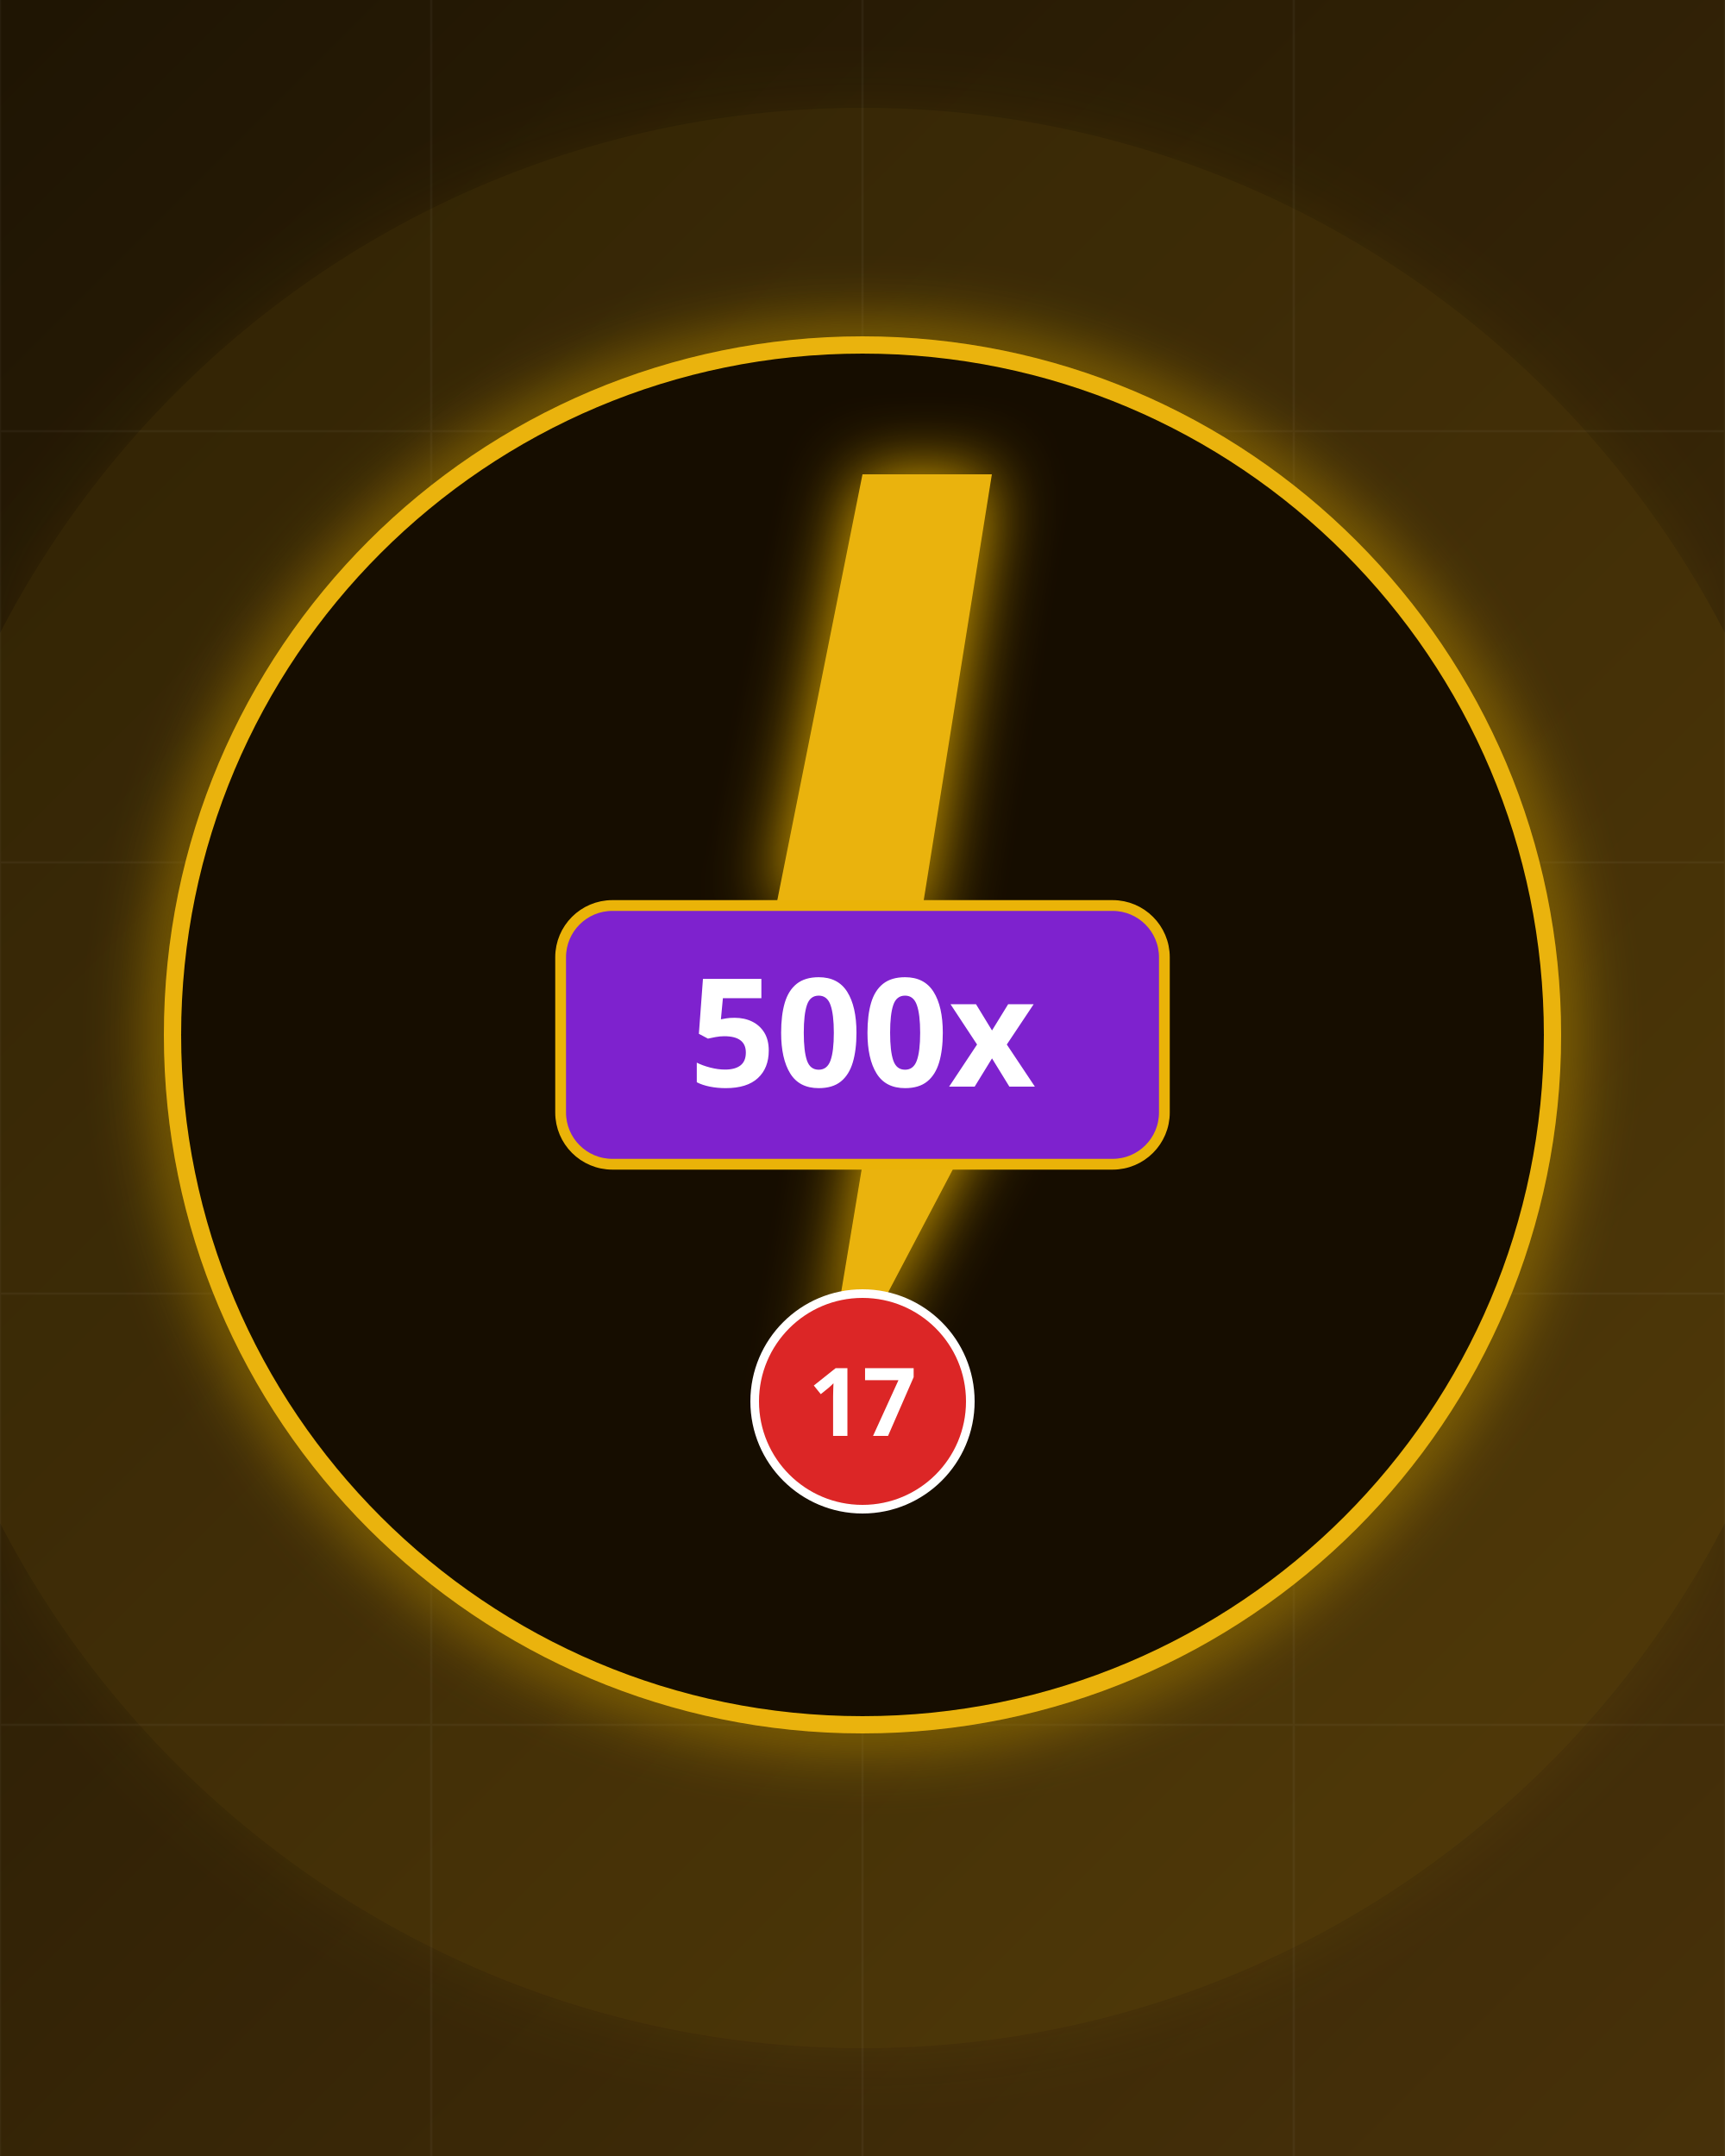
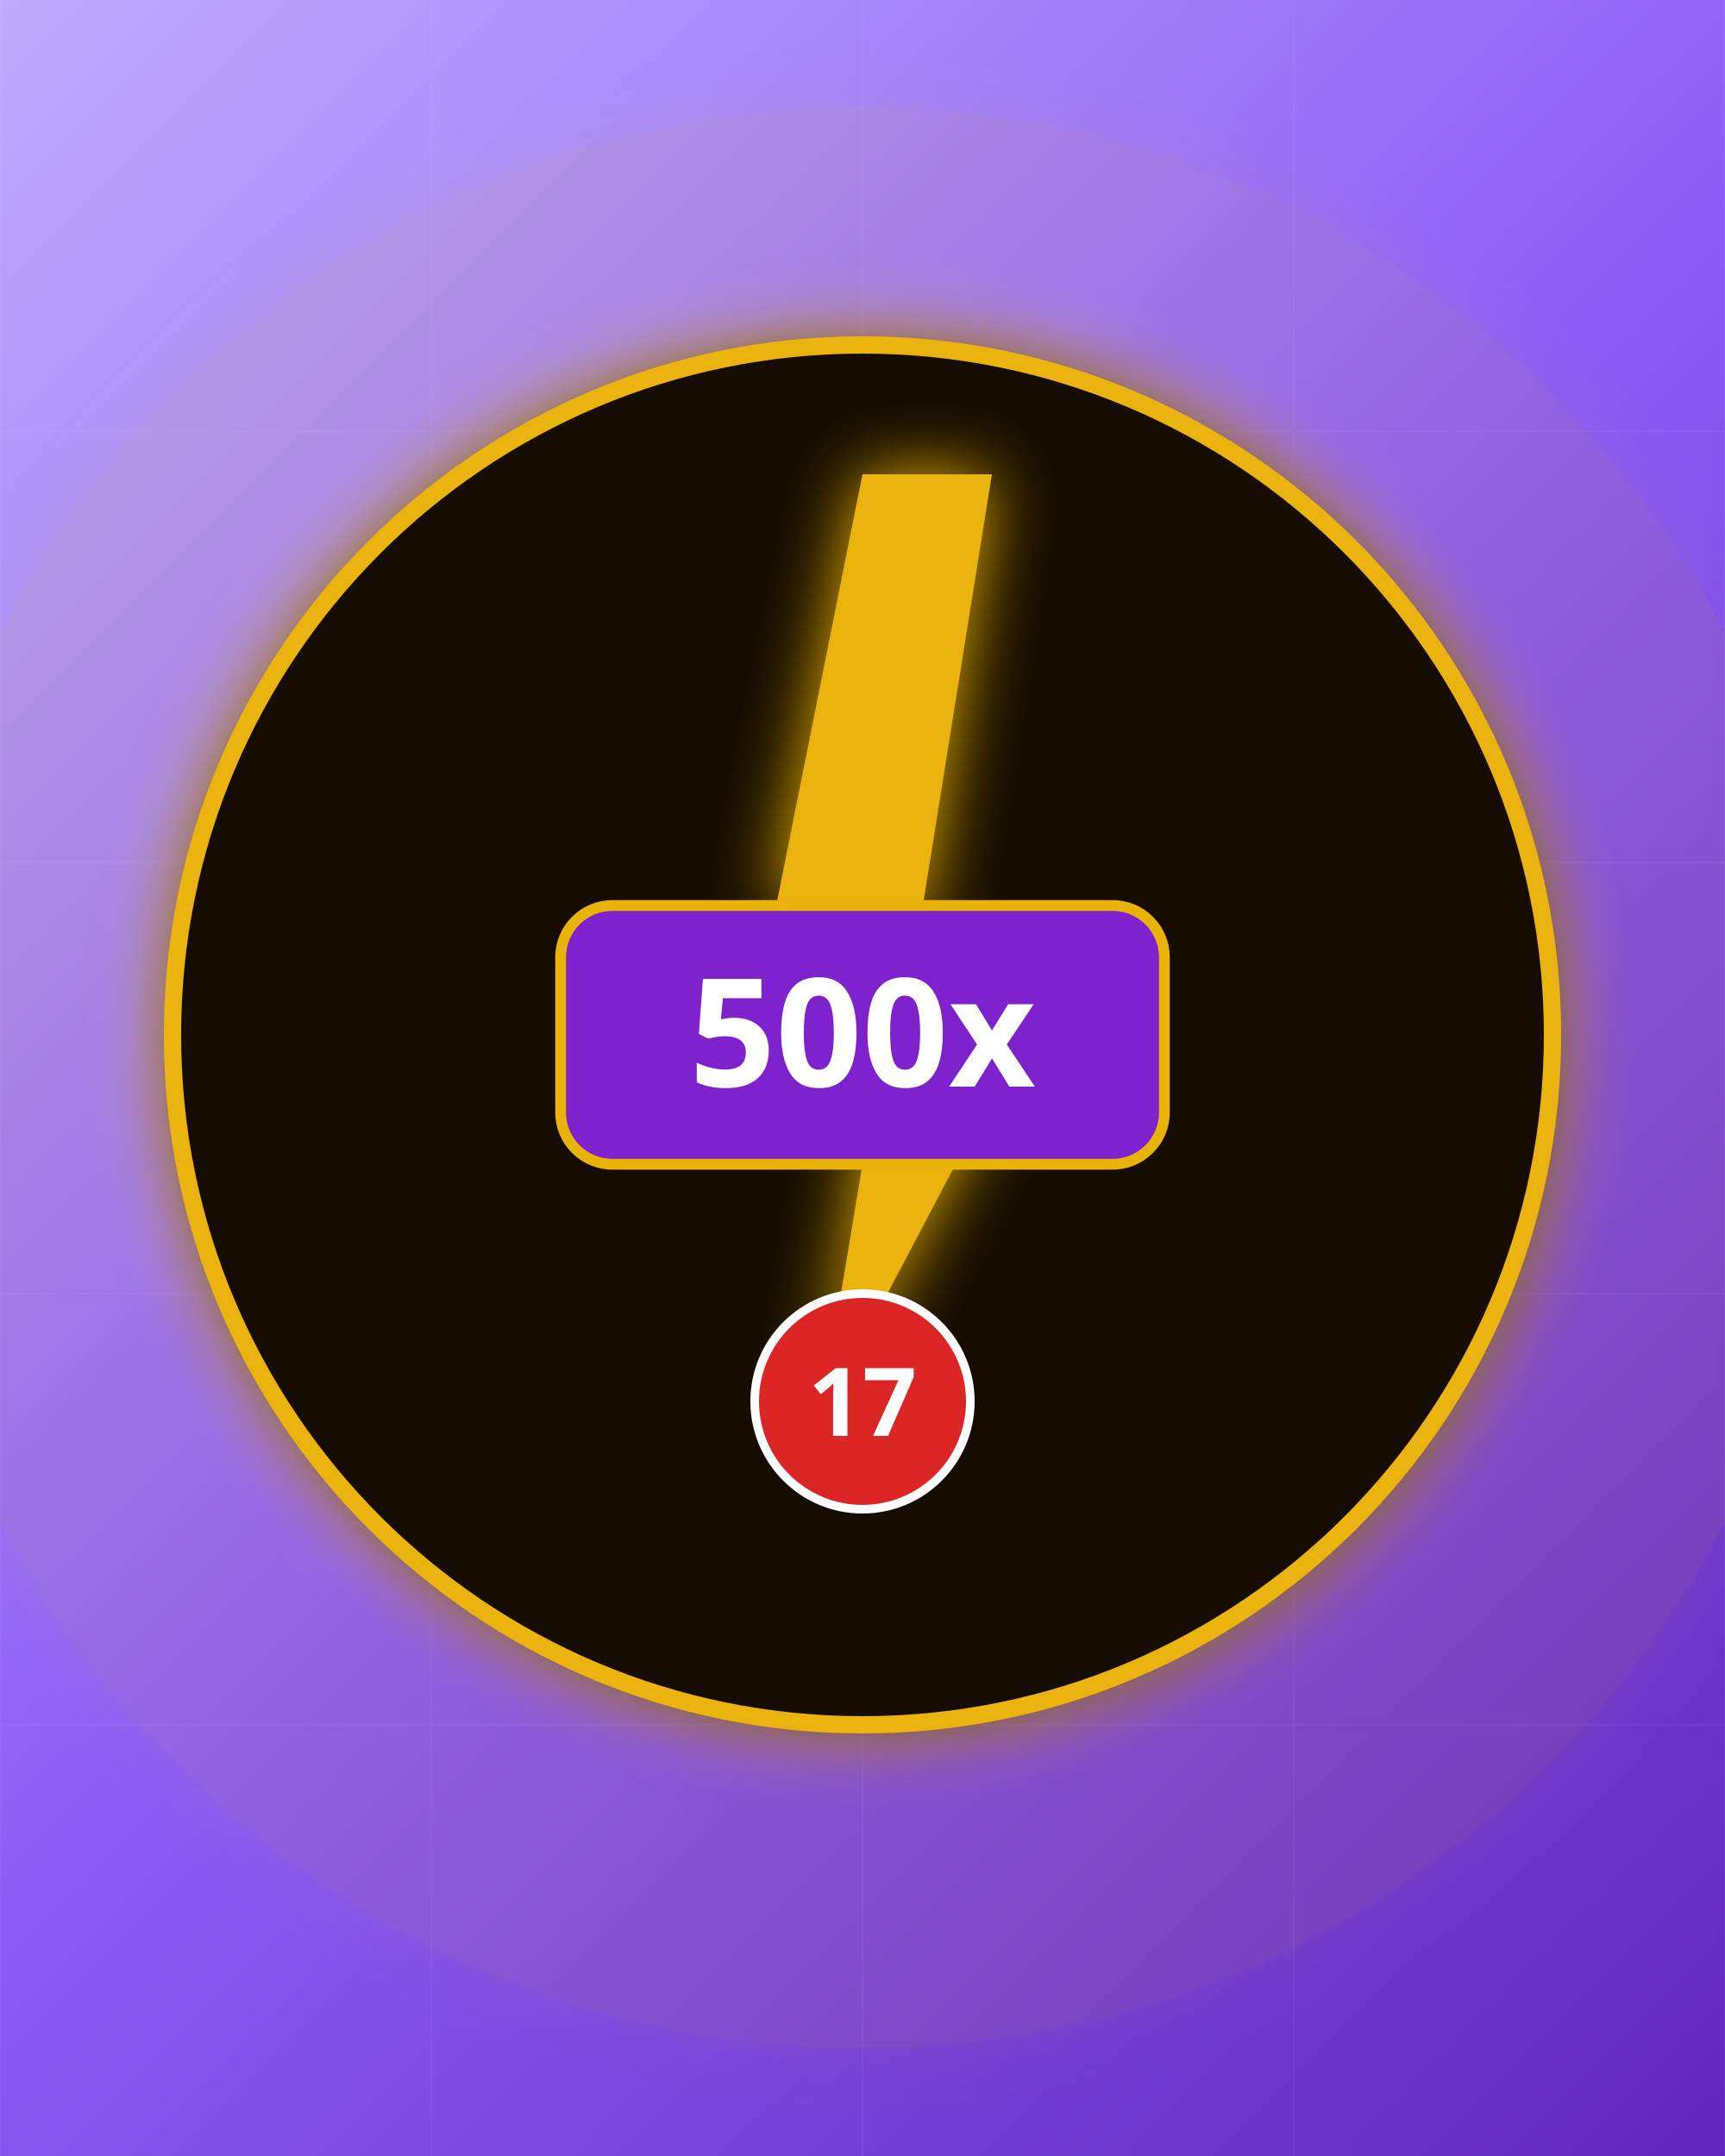
<svg xmlns="http://www.w3.org/2000/svg" viewBox="0 0 1000 1000" width="800" height="1000" preserveAspectRatio="xMidYMid slice">
  <defs>
    <linearGradient id="bgGrad" x1="0%" y1="0%" x2="100%" y2="100%">
-       <stop offset="0%" stop-color="#1c1303" />
-       <stop offset="50%" stop-color="#332306" />
-       <stop offset="100%" stop-color="#4a330a" />
+       <stop offset="0%" stop-color="#C4B5FD" />
+       <stop offset="50%" stop-color="#8B5CF6" />
+       <stop offset="100%" stop-color="#5B21B6" />
    </linearGradient>
    <linearGradient id="curveGlow" x1="0%" y1="0%" x2="0%" y2="100%">
      <stop offset="0%" stop-color="#EAB308" stop-opacity="0.6" />
      <stop offset="100%" stop-color="#EAB308" stop-opacity="0" />
    </linearGradient>
    <linearGradient id="goldGradient" x1="0%" y1="0%" x2="100%" y2="100%">
      <stop offset="0%" stop-color="#FFF176" />
      <stop offset="50%" stop-color="#FFD700" />
      <stop offset="100%" stop-color="#FFA000" />
    </linearGradient>
    <radialGradient id="neonCenterGlow" cx="50%" cy="50%" r="50%">
      <stop offset="0%" stop-color="#EAB308" stop-opacity="0.8" />
      <stop offset="100%" stop-color="#EAB308" stop-opacity="0.1" />
    </radialGradient>
    <radialGradient id="ballGold" cx="35%" cy="35%" r="65%">
      <stop offset="0%" stop-color="#FFF59D" />
      <stop offset="50%" stop-color="#FBC02D" />
      <stop offset="100%" stop-color="#F57F17" />
    </radialGradient>
    <radialGradient id="ballRed" cx="35%" cy="35%" r="65%">
      <stop offset="0%" stop-color="#FF8A80" />
      <stop offset="50%" stop-color="#E53935" />
      <stop offset="100%" stop-color="#B71C1C" />
    </radialGradient>
    <radialGradient id="ballGreen" cx="35%" cy="35%" r="65%">
      <stop offset="0%" stop-color="#B9F6CA" />
      <stop offset="50%" stop-color="#00E676" />
      <stop offset="100%" stop-color="#00A854" />
    </radialGradient>
    <radialGradient id="ballBlue" cx="35%" cy="35%" r="65%">
      <stop offset="0%" stop-color="#80D8FF" />
      <stop offset="50%" stop-color="#00B0FF" />
      <stop offset="100%" stop-color="#0091EA" />
    </radialGradient>
    <radialGradient id="ballPurple" cx="35%" cy="35%" r="65%">
      <stop offset="0%" stop-color="#EA80FC" />
      <stop offset="50%" stop-color="#AA00FF" />
      <stop offset="100%" stop-color="#6A0080" />
    </radialGradient>
    <filter id="dropGlow" x="-30%" y="-30%" width="160%" height="160%">
      <feGaussianBlur stdDeviation="16" result="blur" />
      <feComposite in="SourceGraphic" in2="blur" operator="over" />
    </filter>
  </defs>
  <rect width="1000" height="1000" fill="url(#bgGrad)" />
  <circle cx="500" cy="500" r="450" fill="#EAB308" opacity="0.08" filter="url(#dropGlow)" />
  <g stroke="#FFFFFF" stroke-width="1" opacity="0.04">
    <line x1="100" y1="0" x2="100" y2="1000" />
    <line x1="300" y1="0" x2="300" y2="1000" />
    <line x1="500" y1="0" x2="500" y2="1000" />
    <line x1="700" y1="0" x2="700" y2="1000" />
    <line x1="900" y1="0" x2="900" y2="1000" />
    <line x1="0" y1="200" x2="1000" y2="200" />
    <line x1="0" y1="400" x2="1000" y2="400" />
    <line x1="0" y1="600" x2="1000" y2="600" />
    <line x1="0" y1="800" x2="1000" y2="800" />
  </g>
  <g transform="translate(500, 480)">
    <circle cx="0" cy="0" r="320" fill="#170f03" stroke="#EAB308" stroke-width="8" filter="url(#dropGlow)" />
    <polygon points="0,-260 -40,-60 20,-60 -20,180 80,-10 20,-10 60,-260" fill="#EAB308" filter="url(#dropGlow)" />
    <rect x="-140" y="-60" width="280" height="120" rx="24" fill="#7E22CE" stroke="#EAB308" stroke-width="5" />
    <text x="0" y="24" font-family="'Outfit', sans-serif" font-size="70" font-weight="900" fill="#FFFFFF" text-anchor="middle">500x</text>
    <circle cx="0" cy="170" r="50" fill="#DC2626" stroke="#FFFFFF" stroke-width="4" />
    <text x="0" y="186" font-family="'Outfit', sans-serif" font-size="44" font-weight="900" fill="#FFFFFF" text-anchor="middle">17</text>
  </g>
</svg>
